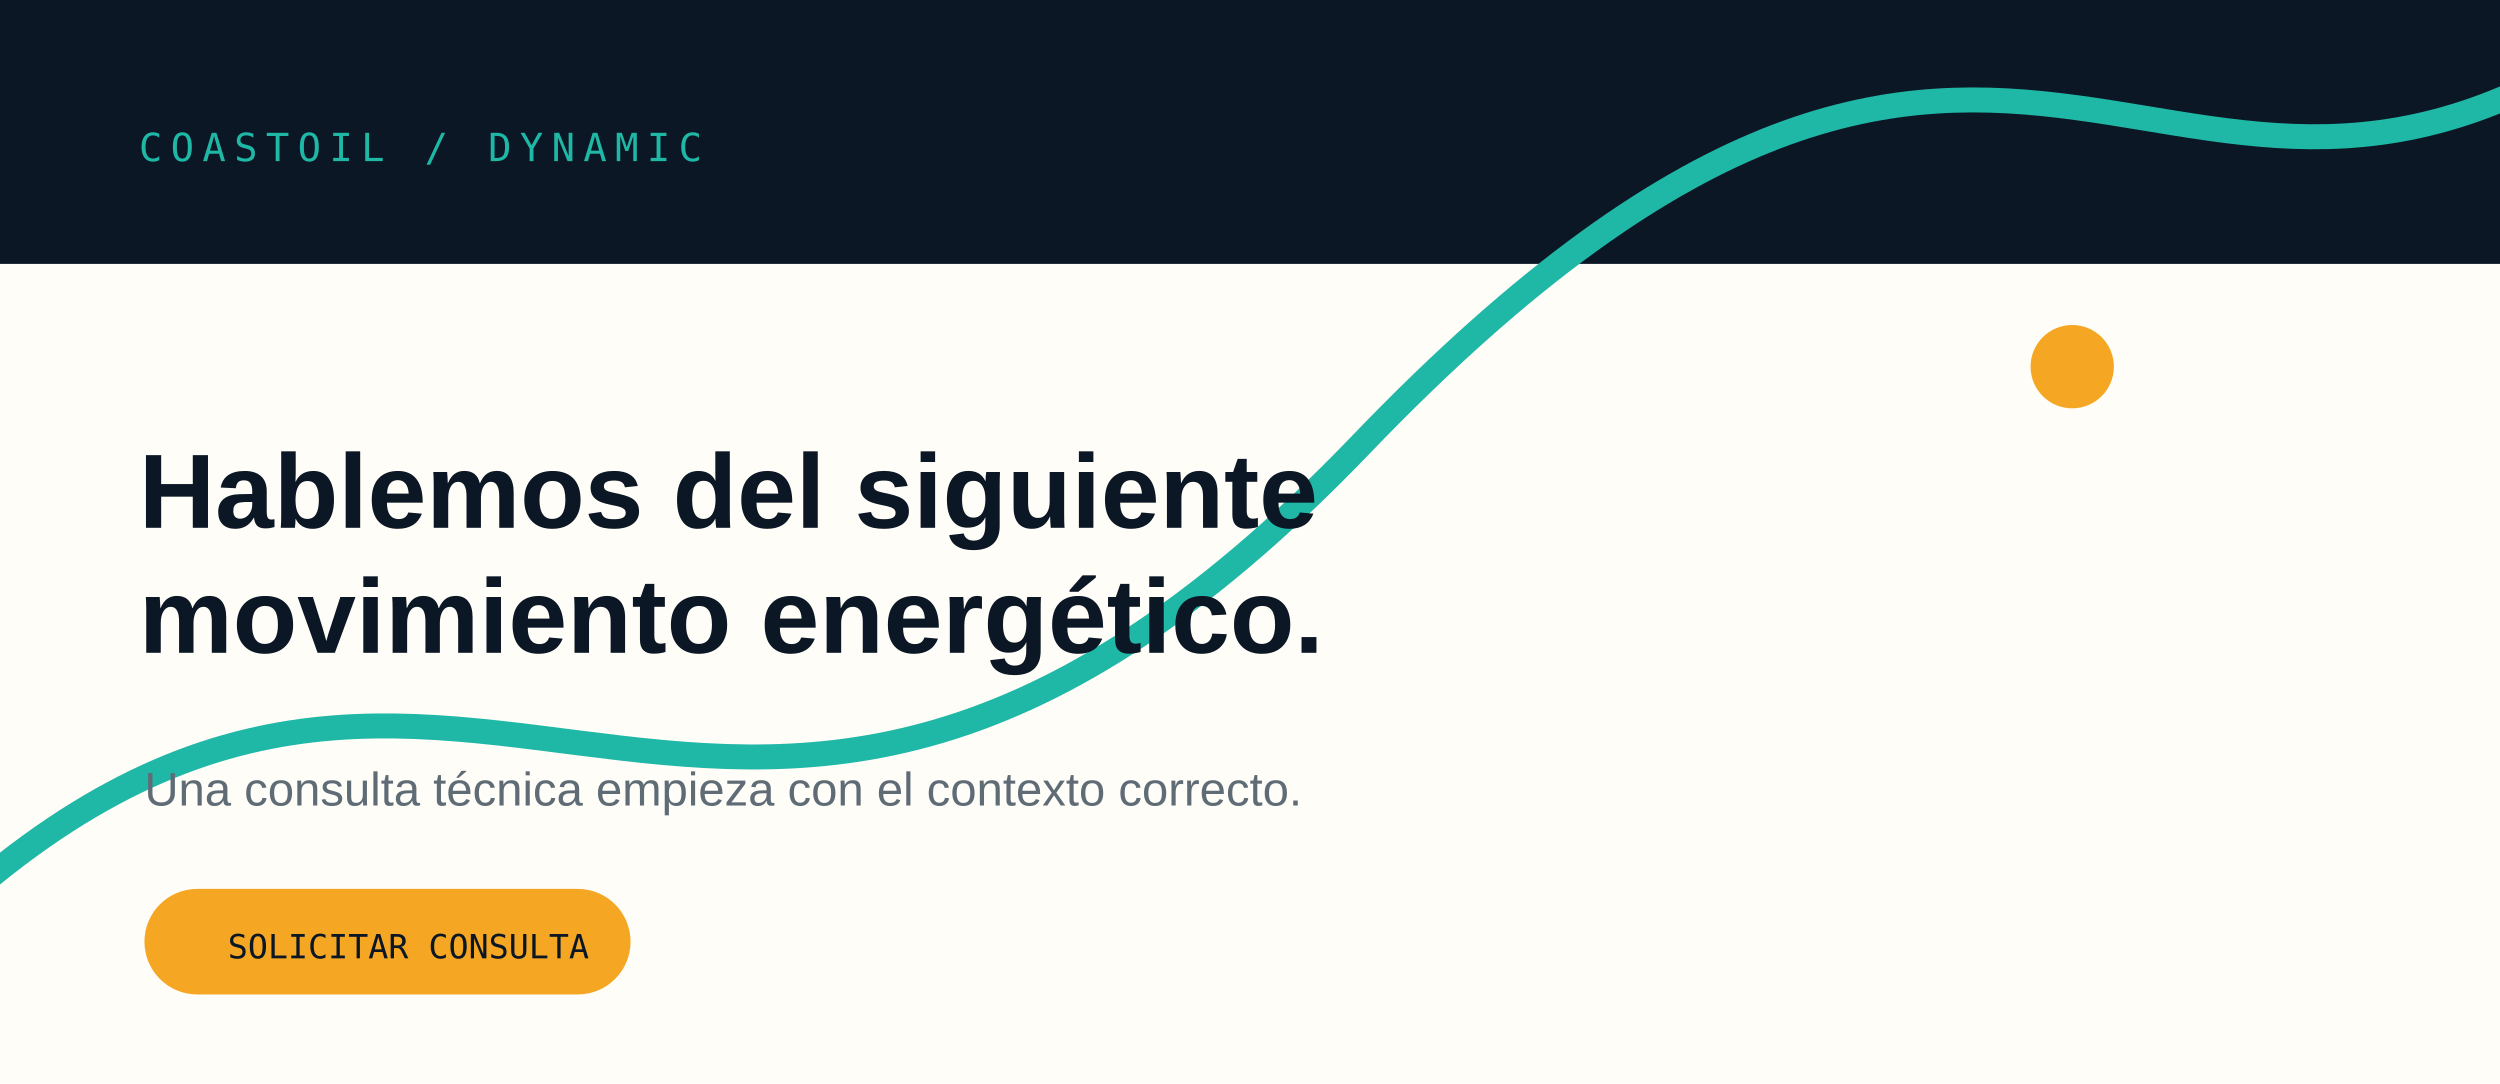
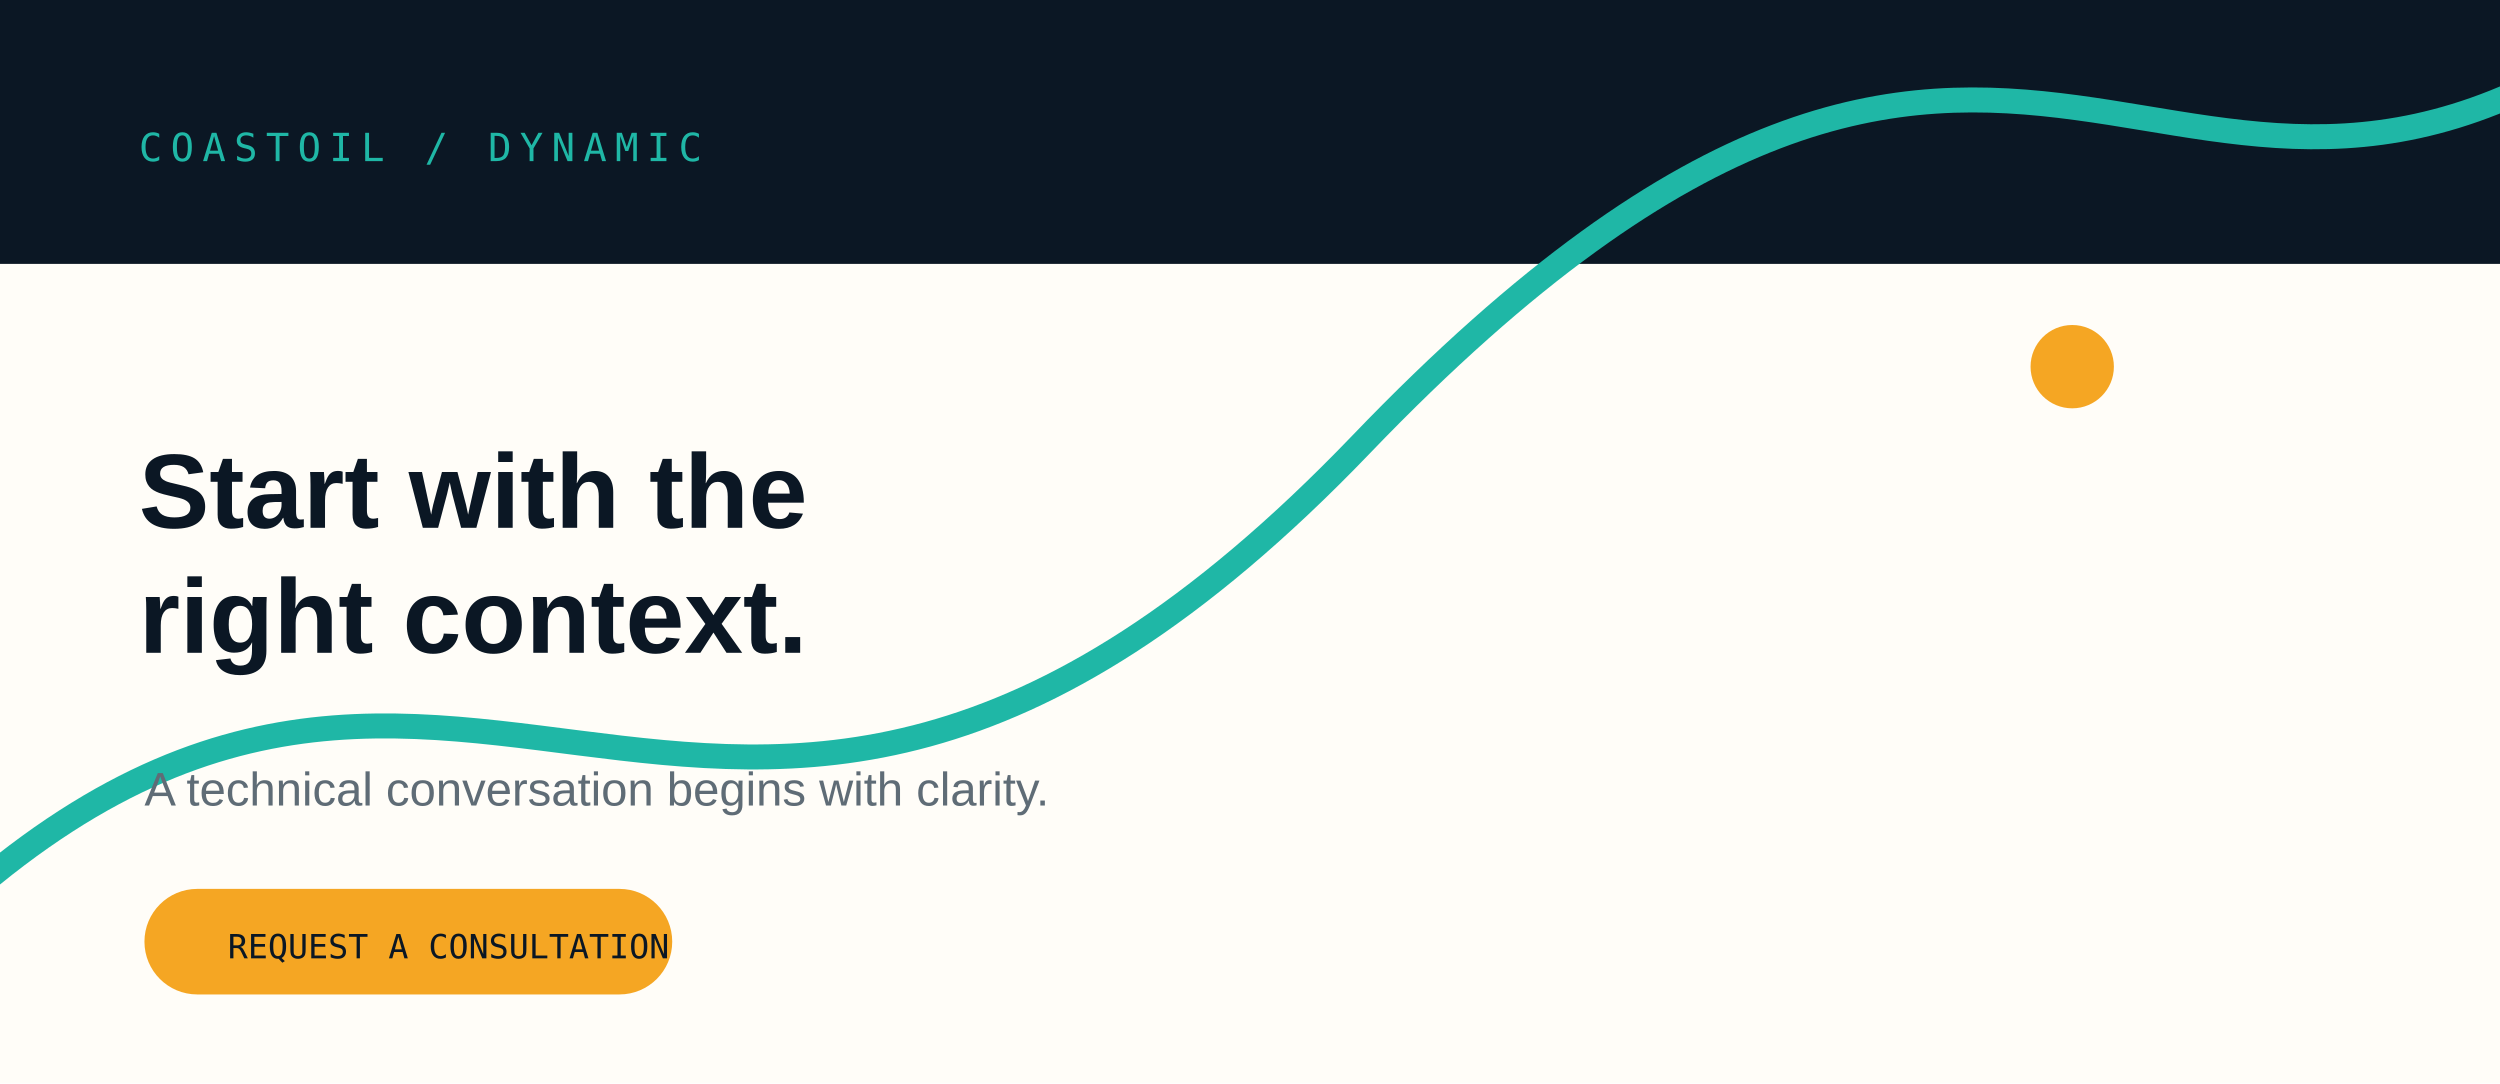
- <svg xmlns="http://www.w3.org/2000/svg" viewBox="0 0 900 390" role="img" aria-labelledby="t d">
+ <svg xmlns="http://www.w3.org/2000/svg" viewBox="0 0 900 390" role="img" aria-labelledby="title desc">
  <rect width="900" height="390" fill="#fffdf8" />
  <rect width="900" height="95" fill="#0b1724" />
  <text x="50" y="58" fill="#1fb7a6" font-family="monospace" font-size="14" letter-spacing="3">COASTOIL / DYNAMIC</text>
-   <path d="M-50 360C160 130 250 410 490 160s290-20 470-160" fill="none" stroke="#1fb7a6" stroke-width="9" />
+   <path d="M-50 360c210-230 300 50 540-200s290-20 470-160" fill="none" stroke="#1fb7a6" stroke-width="9" />
  <circle cx="746" cy="132" r="15" fill="#f5a623" />
-   <text x="50" y="190" fill="#0b1724" font-family="Arial,sans-serif" font-size="38" font-weight="700">Hablemos del siguiente</text>
-   <text x="50" y="235" fill="#0b1724" font-family="Arial,sans-serif" font-size="38" font-weight="700">movimiento energético.</text>
-   <text x="52" y="290" fill="#5f6c76" font-family="Arial,sans-serif" font-size="17">Una consulta técnica empieza con el contexto correcto.</text>
-   <rect x="52" y="320" width="175" height="38" rx="19" fill="#f5a623" />
-   <text x="82" y="345" fill="#0b1724" font-family="monospace" font-size="12">SOLICITAR CONSULTA</text>
+   <g font-family="Arial,sans-serif">
+     <text x="50" y="190" fill="#0b1724" font-size="38" font-weight="700">Start with the</text>
+     <text x="50" y="235" fill="#0b1724" font-size="38" font-weight="700">right context.</text>
+     <text x="52" y="290" fill="#5f6c76" font-size="17">A technical conversation begins with clarity.</text>
+     <rect x="52" y="320" width="190" height="38" rx="19" fill="#f5a623" />
+     <text x="82" y="345" fill="#0b1724" font-family="monospace" font-size="12">REQUEST A CONSULTATION</text>
+   </g>
</svg>
